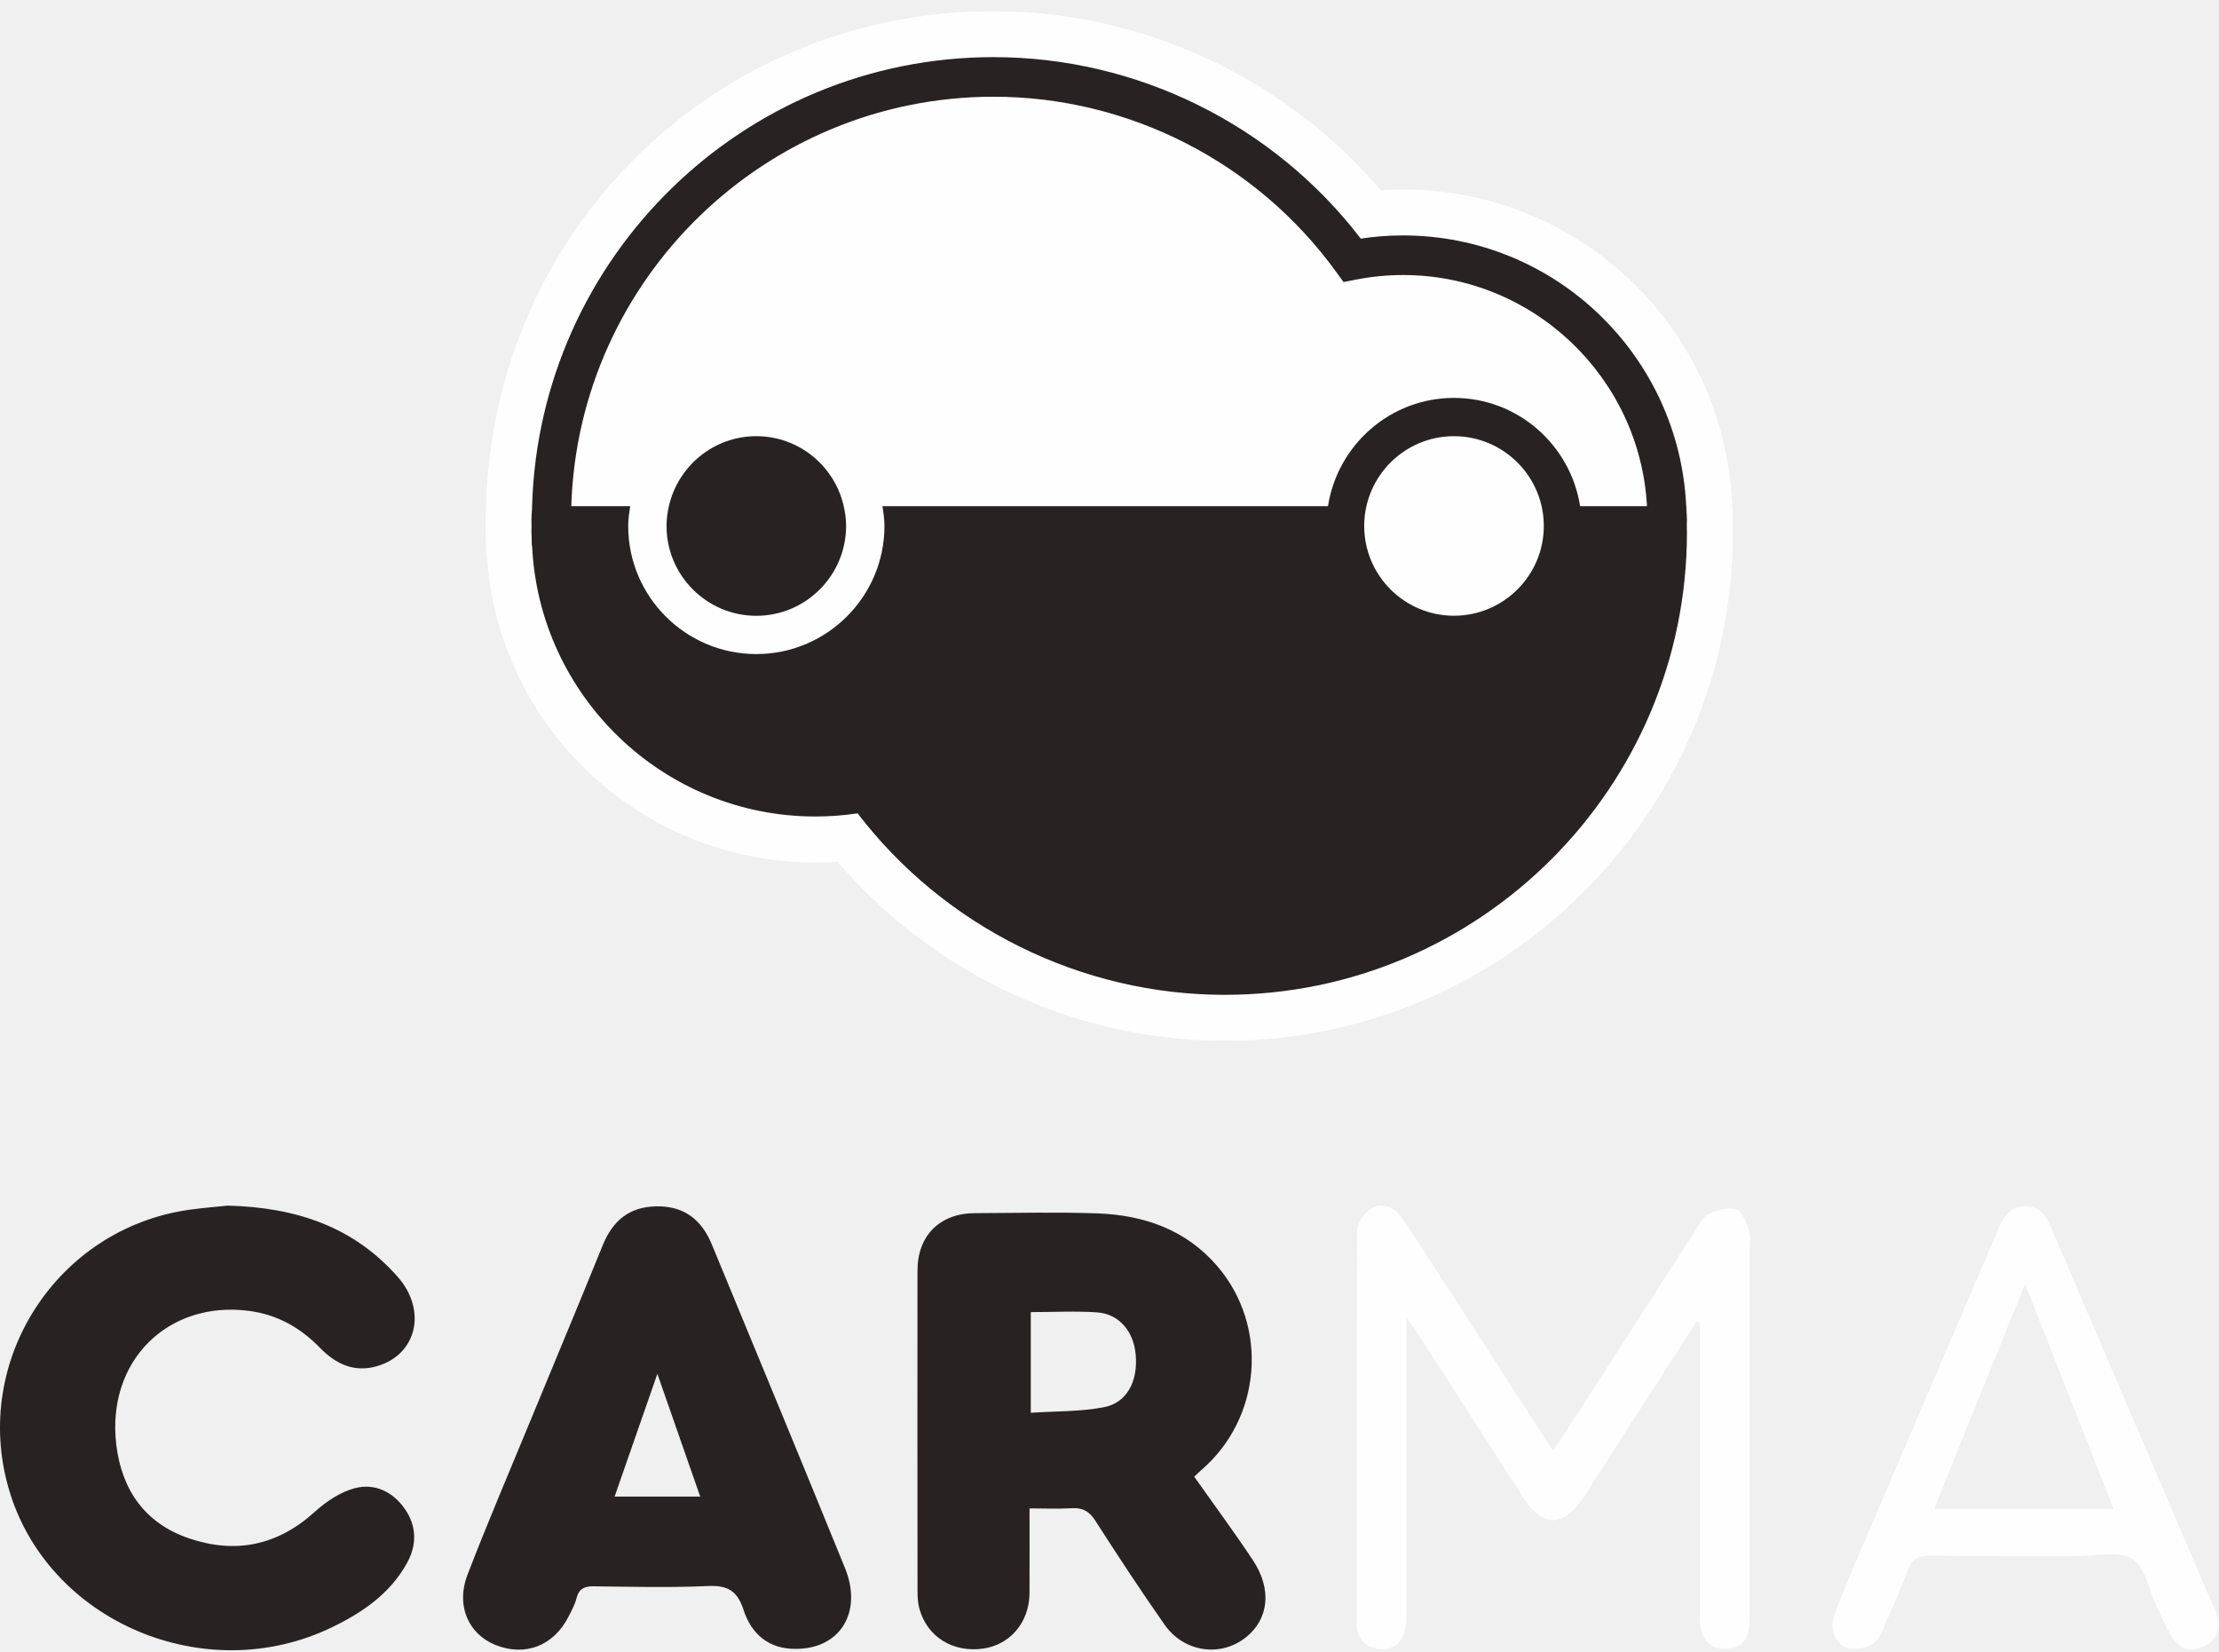
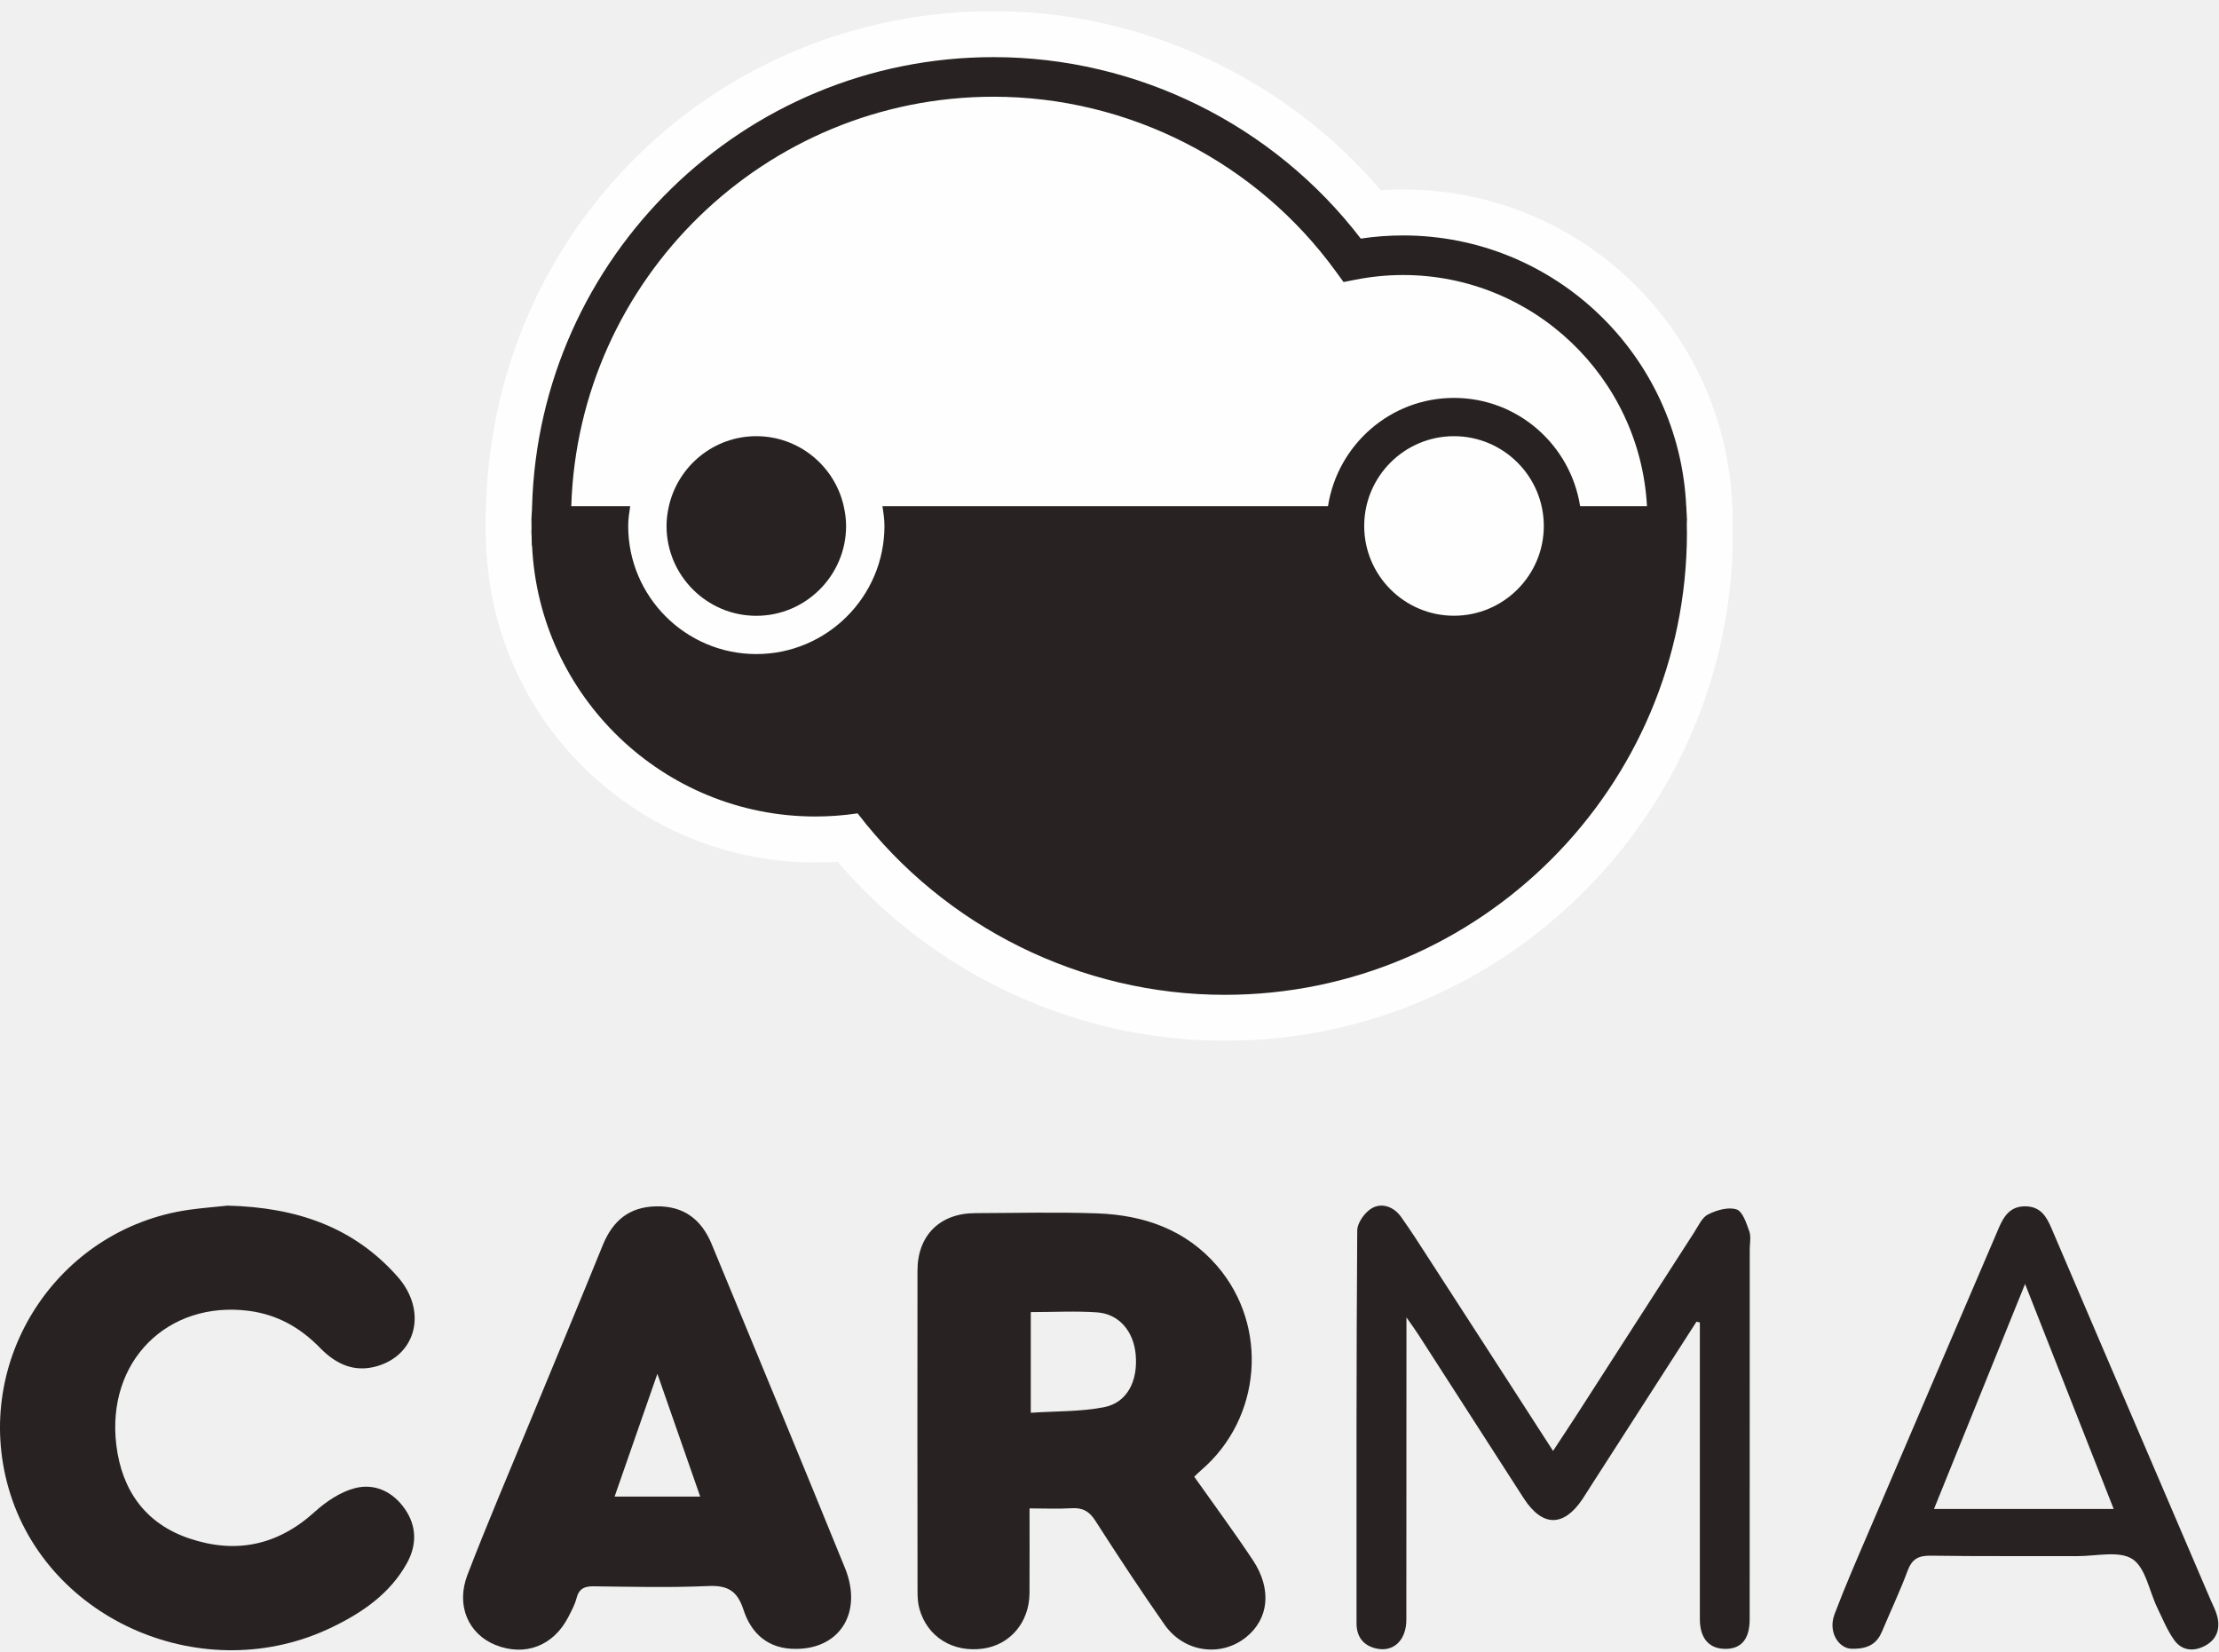
<svg xmlns="http://www.w3.org/2000/svg" xmlns:xlink="http://www.w3.org/1999/xlink" width="129px" height="96px" viewBox="0 0 129 96" version="1.1">
  <defs>
    <polygon id="path-1" points="72.921 0.107 0.402 0.107 0.402 59.958 72.921 59.958 72.921 0.107" />
  </defs>
  <g id="App" stroke="none" stroke-width="1" fill="none" fill-rule="evenodd">
    <g id="Экран-входа" transform="translate(-123, -133)">
      <g id="LOGO" transform="translate(123, 133)">
        <g id="Page-1" transform="translate(0, 0.076521)">
          <path d="M59.924,76.194 L59.924,82.046 C61.4,81.946 62.819,81.987 64.184,81.721 C65.521,81.46 66.16,80.21 66.023,78.667 C65.907,77.314 65.052,76.297 63.782,76.21 C62.517,76.121 61.242,76.194 59.924,76.194 M69.425,85.762 C70.602,87.426 71.759,88.991 72.836,90.614 C73.955,92.297 73.762,94.037 72.436,95.094 C70.975,96.264 68.844,95.98 67.711,94.376 C66.315,92.386 64.986,90.359 63.673,88.315 C63.315,87.752 62.91,87.55 62.27,87.595 C61.508,87.641 60.747,87.604 59.852,87.604 C59.852,89.3 59.858,90.92 59.85,92.536 C59.835,94.225 58.729,95.533 57.147,95.754 C55.393,95.995 53.907,95.079 53.45,93.441 C53.356,93.111 53.34,92.745 53.34,92.397 C53.331,86.194 53.331,79.989 53.337,73.784 C53.337,71.736 54.639,70.445 56.696,70.441 C59.062,70.434 61.43,70.371 63.794,70.455 C66.503,70.553 68.946,71.402 70.765,73.52 C73.777,77.024 73.34,82.38 69.825,85.386 C69.702,85.491 69.595,85.603 69.425,85.762" id="Fill-1" fill="#282322" />
          <path d="M13.231,70.004 C17.284,70.105 20.569,71.267 23.102,74.122 C24.849,76.085 24.236,78.674 21.904,79.341 C20.592,79.715 19.53,79.217 18.623,78.291 C17.476,77.108 16.135,76.338 14.466,76.121 C9.775,75.515 6.162,79.023 6.764,83.938 C7.087,86.551 8.451,88.493 11.008,89.351 C13.707,90.261 16.138,89.759 18.288,87.812 C18.949,87.212 19.779,86.65 20.626,86.429 C21.775,86.127 22.842,86.629 23.54,87.641 C24.236,88.644 24.239,89.751 23.644,90.809 C22.669,92.552 21.096,93.641 19.346,94.491 C11.93,98.113 2.723,94.171 0.501,86.438 C-1.638,79.005 3.301,71.357 10.971,70.248 C11.822,70.128 12.684,70.067 13.231,70.004" id="Fill-3" fill="#282322" />
          <path d="M40.706,86.916 C39.875,84.546 39.086,82.279 38.216,79.781 C37.347,82.281 36.55,84.563 35.73,86.916 L40.706,86.916 Z M46.278,95.769 C44.676,95.79 43.671,94.891 43.22,93.489 C42.854,92.37 42.276,92.065 41.153,92.117 C38.954,92.215 36.745,92.161 34.539,92.133 C33.976,92.12 33.655,92.269 33.511,92.839 C33.416,93.205 33.227,93.549 33.055,93.887 C32.19,95.597 30.52,96.236 28.792,95.537 C27.224,94.9 26.491,93.239 27.176,91.464 C28.331,88.463 29.598,85.504 30.824,82.532 C32.231,79.122 33.655,75.718 35.045,72.294 C35.624,70.881 36.575,70.077 38.148,70.046 C39.77,70.015 40.789,70.825 41.379,72.256 C43.969,78.52 46.565,84.784 49.122,91.068 C50.165,93.628 48.844,95.768 46.278,95.769 L46.278,95.769 Z" id="Fill-5" fill="#282322" />
-           <path d="M98.624,76.751 C96.572,79.945 94.519,83.139 92.465,86.329 C92.305,86.574 92.162,86.818 91.999,87.058 C90.901,88.699 89.663,88.689 88.582,87.017 C86.54,83.853 84.509,80.682 82.466,77.517 C82.3,77.256 82.115,77.006 81.763,76.501 L81.763,77.77 C81.757,83.204 81.763,88.641 81.757,94.073 C81.757,95.27 81.007,95.984 79.991,95.744 C79.249,95.572 78.861,95.059 78.861,94.285 C78.861,86.675 78.847,79.066 78.902,71.453 C78.902,71 79.353,70.375 79.77,70.145 C80.353,69.824 81.031,70.072 81.449,70.657 C82.005,71.443 82.527,72.244 83.041,73.05 C85.437,76.745 87.825,80.449 90.286,84.263 C90.787,83.498 91.253,82.799 91.704,82.101 C93.969,78.585 96.224,75.067 98.493,71.554 C98.738,71.177 98.947,70.685 99.304,70.512 C99.799,70.263 100.477,70.07 100.954,70.224 C101.308,70.343 101.529,71.03 101.695,71.501 C101.805,71.815 101.72,72.199 101.72,72.553 C101.72,79.715 101.72,86.878 101.716,94.039 C101.716,95.242 101.196,95.817 100.189,95.766 C99.313,95.718 98.82,95.107 98.82,94.039 C98.819,88.634 98.82,83.231 98.82,77.826 L98.82,76.796 C98.757,76.78 98.692,76.768 98.624,76.751" id="Fill-7" fill="#FEFEFE" />
-           <path d="M117.726,74.558 C115.903,79.063 114.177,83.335 112.432,87.635 L122.877,87.635 C121.16,83.275 119.481,79.016 117.726,74.558 M107.646,95.763 C106.915,95.753 106.249,94.815 106.651,93.752 C107.258,92.142 107.949,90.564 108.626,88.984 C111.103,83.185 113.593,77.389 116.077,71.587 C116.115,71.499 116.151,71.409 116.188,71.325 C116.49,70.624 116.857,70.024 117.771,70.045 C118.641,70.066 118.975,70.653 119.26,71.319 C120.14,73.367 121.011,75.422 121.891,77.469 C124.101,82.625 126.306,87.776 128.515,92.929 C128.657,93.249 128.824,93.571 128.906,93.905 C129.079,94.636 128.85,95.25 128.164,95.602 C127.495,95.948 126.818,95.866 126.379,95.234 C125.981,94.664 125.714,94.007 125.412,93.379 C124.942,92.407 124.734,91.05 123.966,90.548 C123.191,90.049 121.863,90.38 120.785,90.377 C117.939,90.367 115.09,90.396 112.251,90.352 C111.537,90.342 111.158,90.534 110.902,91.219 C110.457,92.412 109.911,93.566 109.418,94.74 C109.143,95.393 108.703,95.785 107.646,95.763" id="Fill-9" fill="#FEFEFE" />
+           <path d="M98.624,76.751 C96.572,79.945 94.519,83.139 92.465,86.329 C92.305,86.574 92.162,86.818 91.999,87.058 C90.901,88.699 89.663,88.689 88.582,87.017 C86.54,83.853 84.509,80.682 82.466,77.517 C82.3,77.256 82.115,77.006 81.763,76.501 L81.763,77.77 C81.757,83.204 81.763,88.641 81.757,94.073 C81.757,95.27 81.007,95.984 79.991,95.744 C79.249,95.572 78.861,95.059 78.861,94.285 C78.861,86.675 78.847,79.066 78.902,71.453 C78.902,71 79.353,70.375 79.77,70.145 C80.353,69.824 81.031,70.072 81.449,70.657 C82.005,71.443 82.527,72.244 83.041,73.05 C85.437,76.745 87.825,80.449 90.286,84.263 C90.787,83.498 91.253,82.799 91.704,82.101 C93.969,78.585 96.224,75.067 98.493,71.554 C98.738,71.177 98.947,70.685 99.304,70.512 C99.799,70.263 100.477,70.07 100.954,70.224 C101.308,70.343 101.529,71.03 101.695,71.501 C101.805,71.815 101.72,72.199 101.72,72.553 C101.72,79.715 101.72,86.878 101.716,94.039 C101.716,95.242 101.196,95.817 100.189,95.766 C99.313,95.718 98.82,95.107 98.82,94.039 C98.819,88.634 98.82,83.231 98.82,77.826 L98.82,76.796 C98.757,76.78 98.692,76.768 98.624,76.751" id="Fill-7" fill="#282322" />
+           <path d="M117.726,74.558 C115.903,79.063 114.177,83.335 112.432,87.635 L122.877,87.635 C121.16,83.275 119.481,79.016 117.726,74.558 M107.646,95.763 C106.915,95.753 106.249,94.815 106.651,93.752 C107.258,92.142 107.949,90.564 108.626,88.984 C111.103,83.185 113.593,77.389 116.077,71.587 C116.115,71.499 116.151,71.409 116.188,71.325 C116.49,70.624 116.857,70.024 117.771,70.045 C118.641,70.066 118.975,70.653 119.26,71.319 C120.14,73.367 121.011,75.422 121.891,77.469 C124.101,82.625 126.306,87.776 128.515,92.929 C128.657,93.249 128.824,93.571 128.906,93.905 C129.079,94.636 128.85,95.25 128.164,95.602 C127.495,95.948 126.818,95.866 126.379,95.234 C125.981,94.664 125.714,94.007 125.412,93.379 C124.942,92.407 124.734,91.05 123.966,90.548 C123.191,90.049 121.863,90.38 120.785,90.377 C117.939,90.367 115.09,90.396 112.251,90.352 C111.537,90.342 111.158,90.534 110.902,91.219 C110.457,92.412 109.911,93.566 109.418,94.74 C109.143,95.393 108.703,95.785 107.646,95.763" id="Fill-9" fill="#282322" />
          <g id="Group-13" transform="translate(27.82011, 0.466094)">
            <mask id="mask-2" fill="white">
              <use xlink:href="#path-1" />
            </mask>
            <g id="Clip-12" />
            <path d="M72.921,29.649 C72.921,29.462 72.89,29.016 72.89,29.009 C72.841,27.476 72.591,26.206 72.591,26.206 C70.967,17.203 63.129,10.47 53.742,10.47 C53.311,10.47 52.88,10.485 52.449,10.514 C46.865,3.97 38.563,0.107 29.941,0.107 C13.861,0.107 0.902,12.711 0.439,28.812 L0.425,29.119 C0.412,29.294 0.402,29.469 0.402,29.649 L0.404,29.852 L0.407,30.111 L0.402,30.411 C0.402,30.527 0.415,30.693 0.415,30.725 C0.476,32.487 0.73,33.855 0.73,33.855 C2.353,42.861 10.194,49.592 19.583,49.592 C20.013,49.592 20.445,49.576 20.874,49.548 C26.454,56.093 34.755,59.958 43.378,59.958 C59.668,59.958 72.921,46.701 72.921,30.411 L72.91,30.054 L72.921,29.649 Z" id="Fill-11" fill="#FEFEFE" mask="url(#mask-2)" />
          </g>
          <path d="M91.859,29.345 C91.299,25.79 88.237,23.053 84.525,23.053 C80.817,23.053 77.757,25.79 77.202,29.345 L51.299,29.345 C51.359,29.723 51.417,30.101 51.417,30.498 C51.417,34.603 48.072,37.943 43.969,37.943 C39.86,37.943 36.52,34.603 36.52,30.498 C36.52,30.101 36.578,29.723 36.636,29.345 L33.211,29.345 C33.619,16.155 44.474,5.546 57.761,5.546 C65.617,5.546 73.058,9.349 77.672,15.722 L78.106,16.318 L78.828,16.176 C79.73,16.001 80.645,15.91 81.562,15.91 C89.133,15.91 95.341,21.867 95.746,29.345 L91.859,29.345 Z M84.525,35.715 C81.649,35.715 79.307,33.374 79.307,30.498 C79.307,27.619 81.649,25.278 84.525,25.278 C87.405,25.278 89.748,27.619 89.748,30.498 C89.748,33.374 87.405,35.715 84.525,35.715 L84.525,35.715 Z M98.061,30.442 L98.061,30.417 C98.066,30.315 98.069,30.216 98.069,30.115 C98.069,29.92 98.046,29.728 98.038,29.535 L98.033,29.345 L98.027,29.345 C97.622,20.599 90.409,13.609 81.562,13.609 C80.741,13.609 79.923,13.67 79.107,13.793 C74.035,7.173 66.11,3.244 57.761,3.244 C43.205,3.244 31.345,14.886 30.932,29.345 L30.931,29.345 L30.927,29.519 C30.92,29.72 30.894,29.915 30.894,30.115 C30.894,30.209 30.9,30.564 30.9,30.564 C30.898,30.67 30.894,30.774 30.894,30.877 C30.894,30.968 30.907,31.056 30.907,31.146 L30.916,31.648 L30.932,31.648 C31.339,40.393 38.563,47.385 47.403,47.385 C48.218,47.385 49.042,47.325 49.856,47.202 C54.924,53.821 62.847,57.751 71.198,57.751 C86.016,57.751 98.069,45.697 98.069,30.877 C98.069,30.744 98.066,30.608 98.061,30.473 L98.061,30.442 Z" id="Fill-14" fill="#282322" />
          <path d="M49.05,29.345 L49.05,29.345 C48.526,27.022 46.45,25.278 43.968,25.278 C41.486,25.278 39.414,27.022 38.885,29.345 L38.885,29.351 C38.8,29.72 38.749,30.101 38.749,30.498 C38.749,33.374 41.09,35.719 43.968,35.719 C46.843,35.719 49.187,33.374 49.187,30.498 C49.187,30.101 49.135,29.72 49.05,29.353 L49.05,29.345 Z" id="Fill-16" fill="#282322" />
        </g>
      </g>
    </g>
  </g>
</svg>
